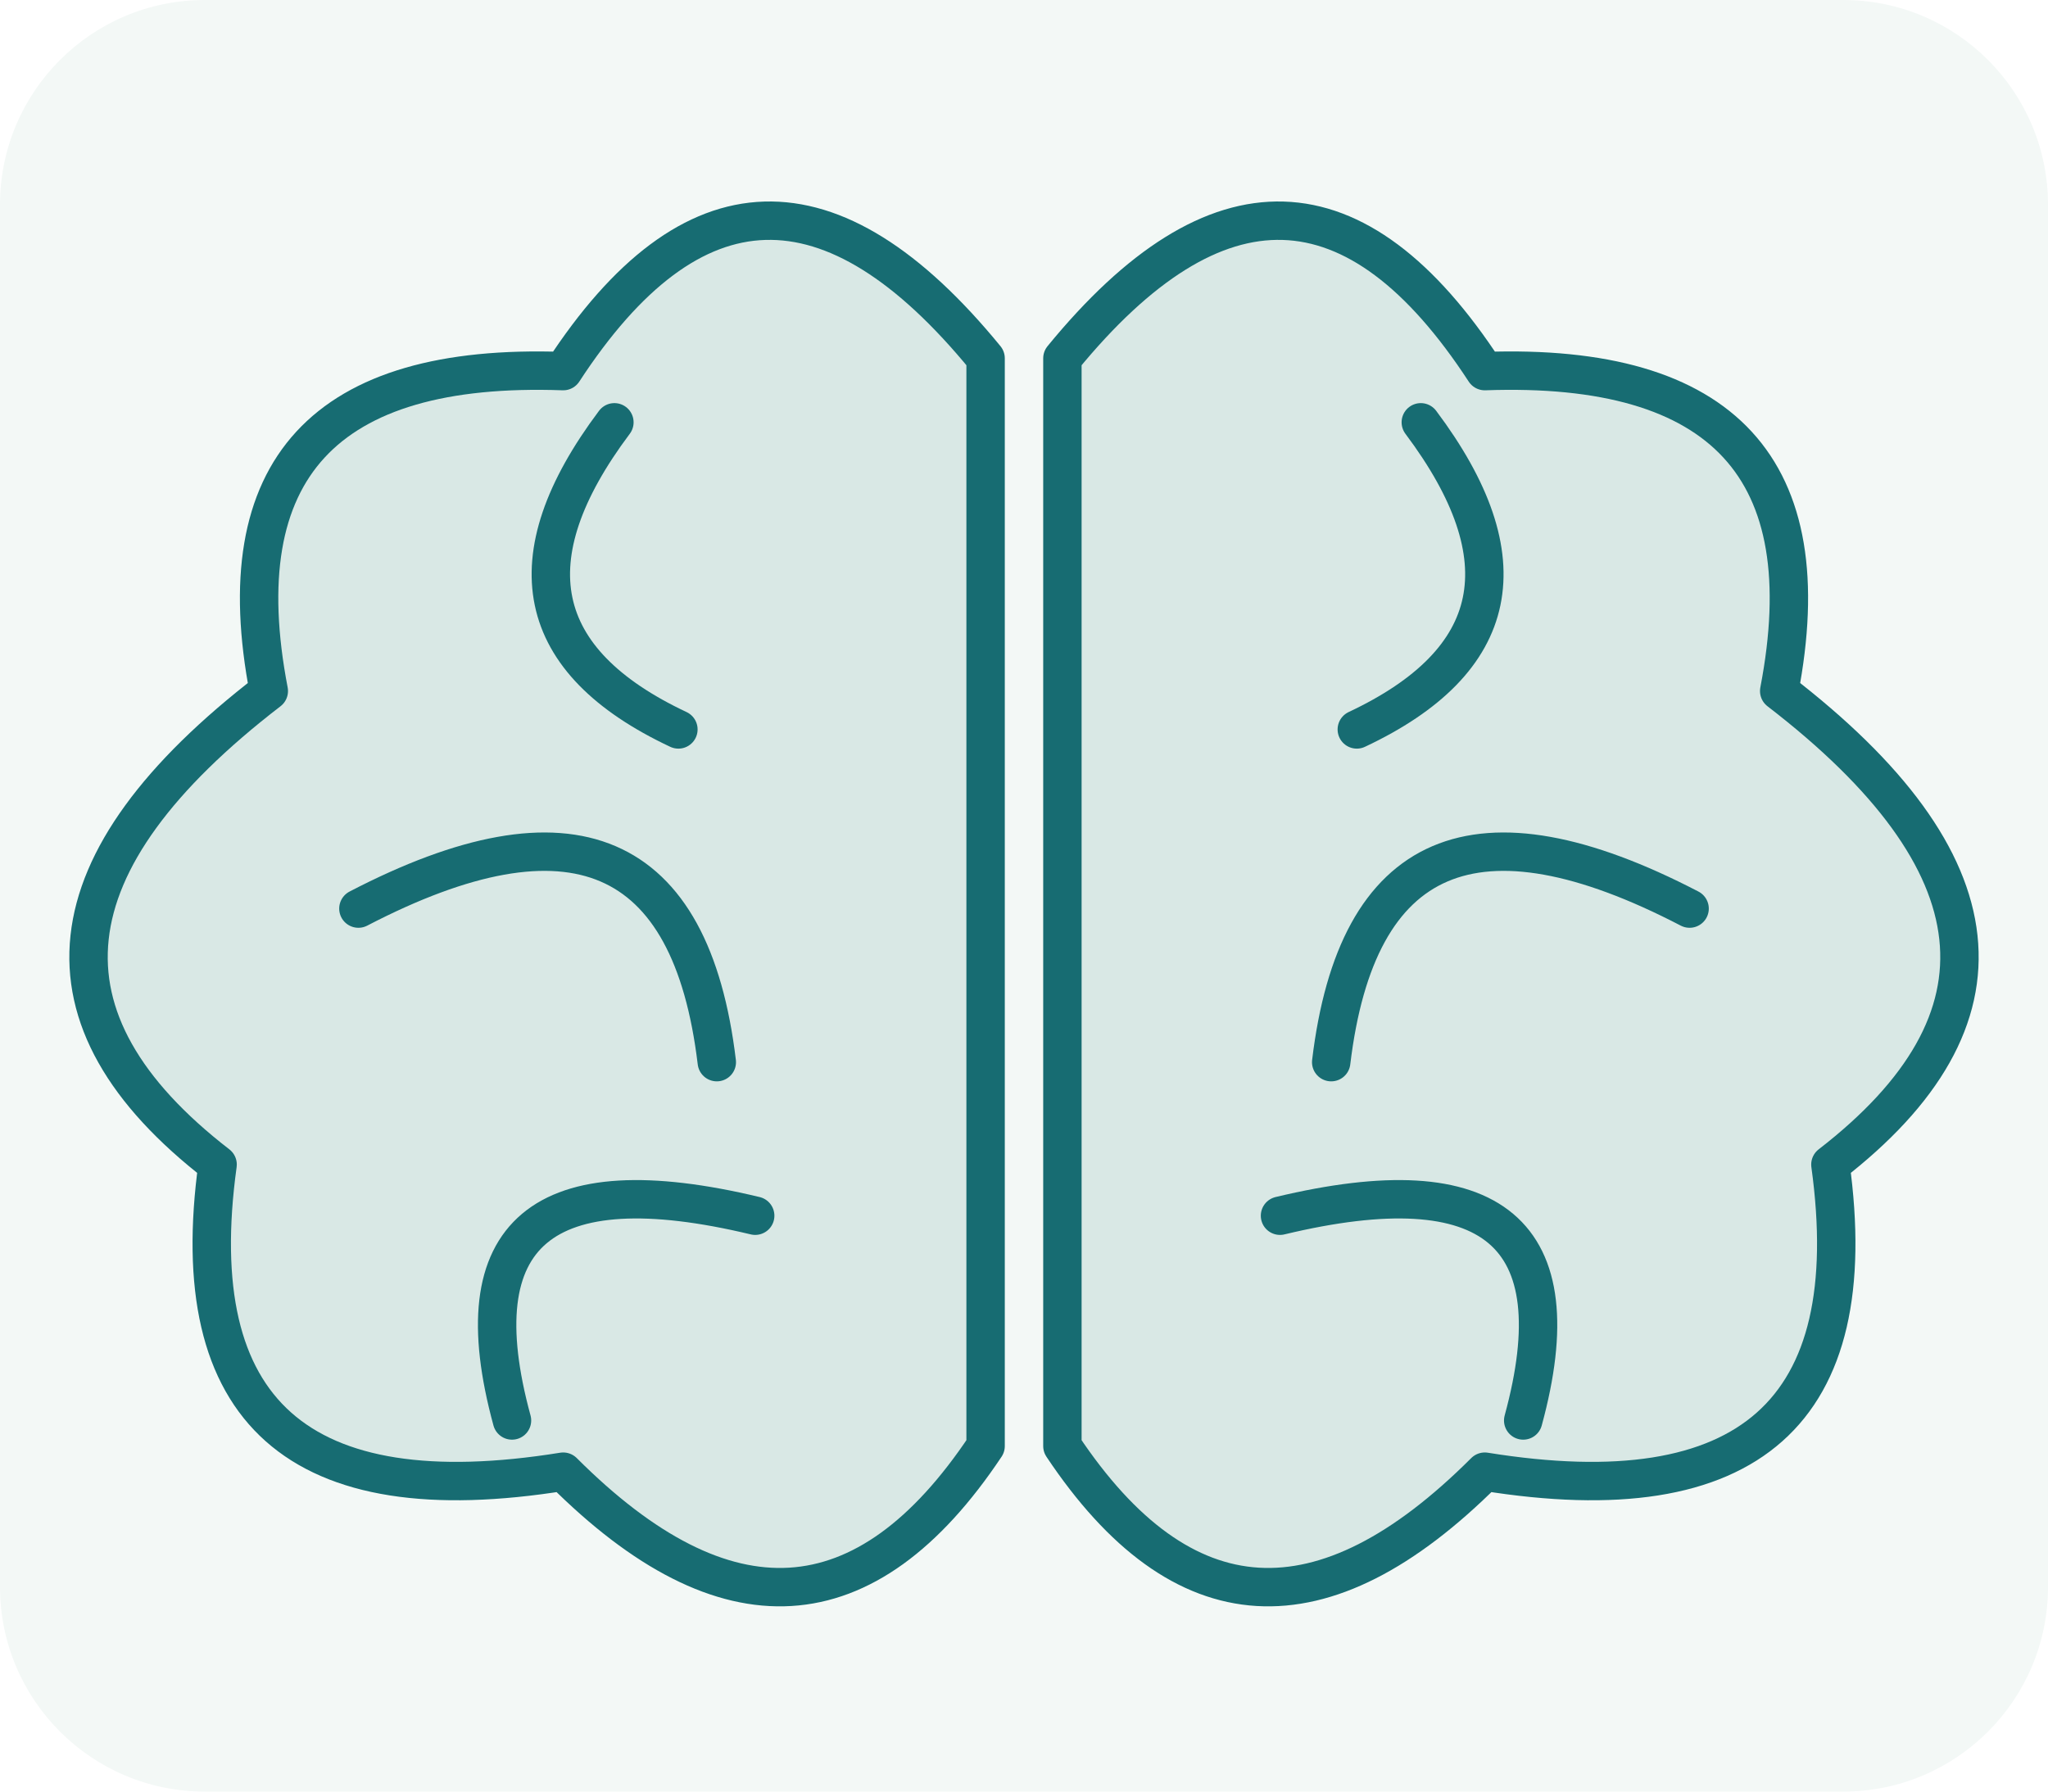
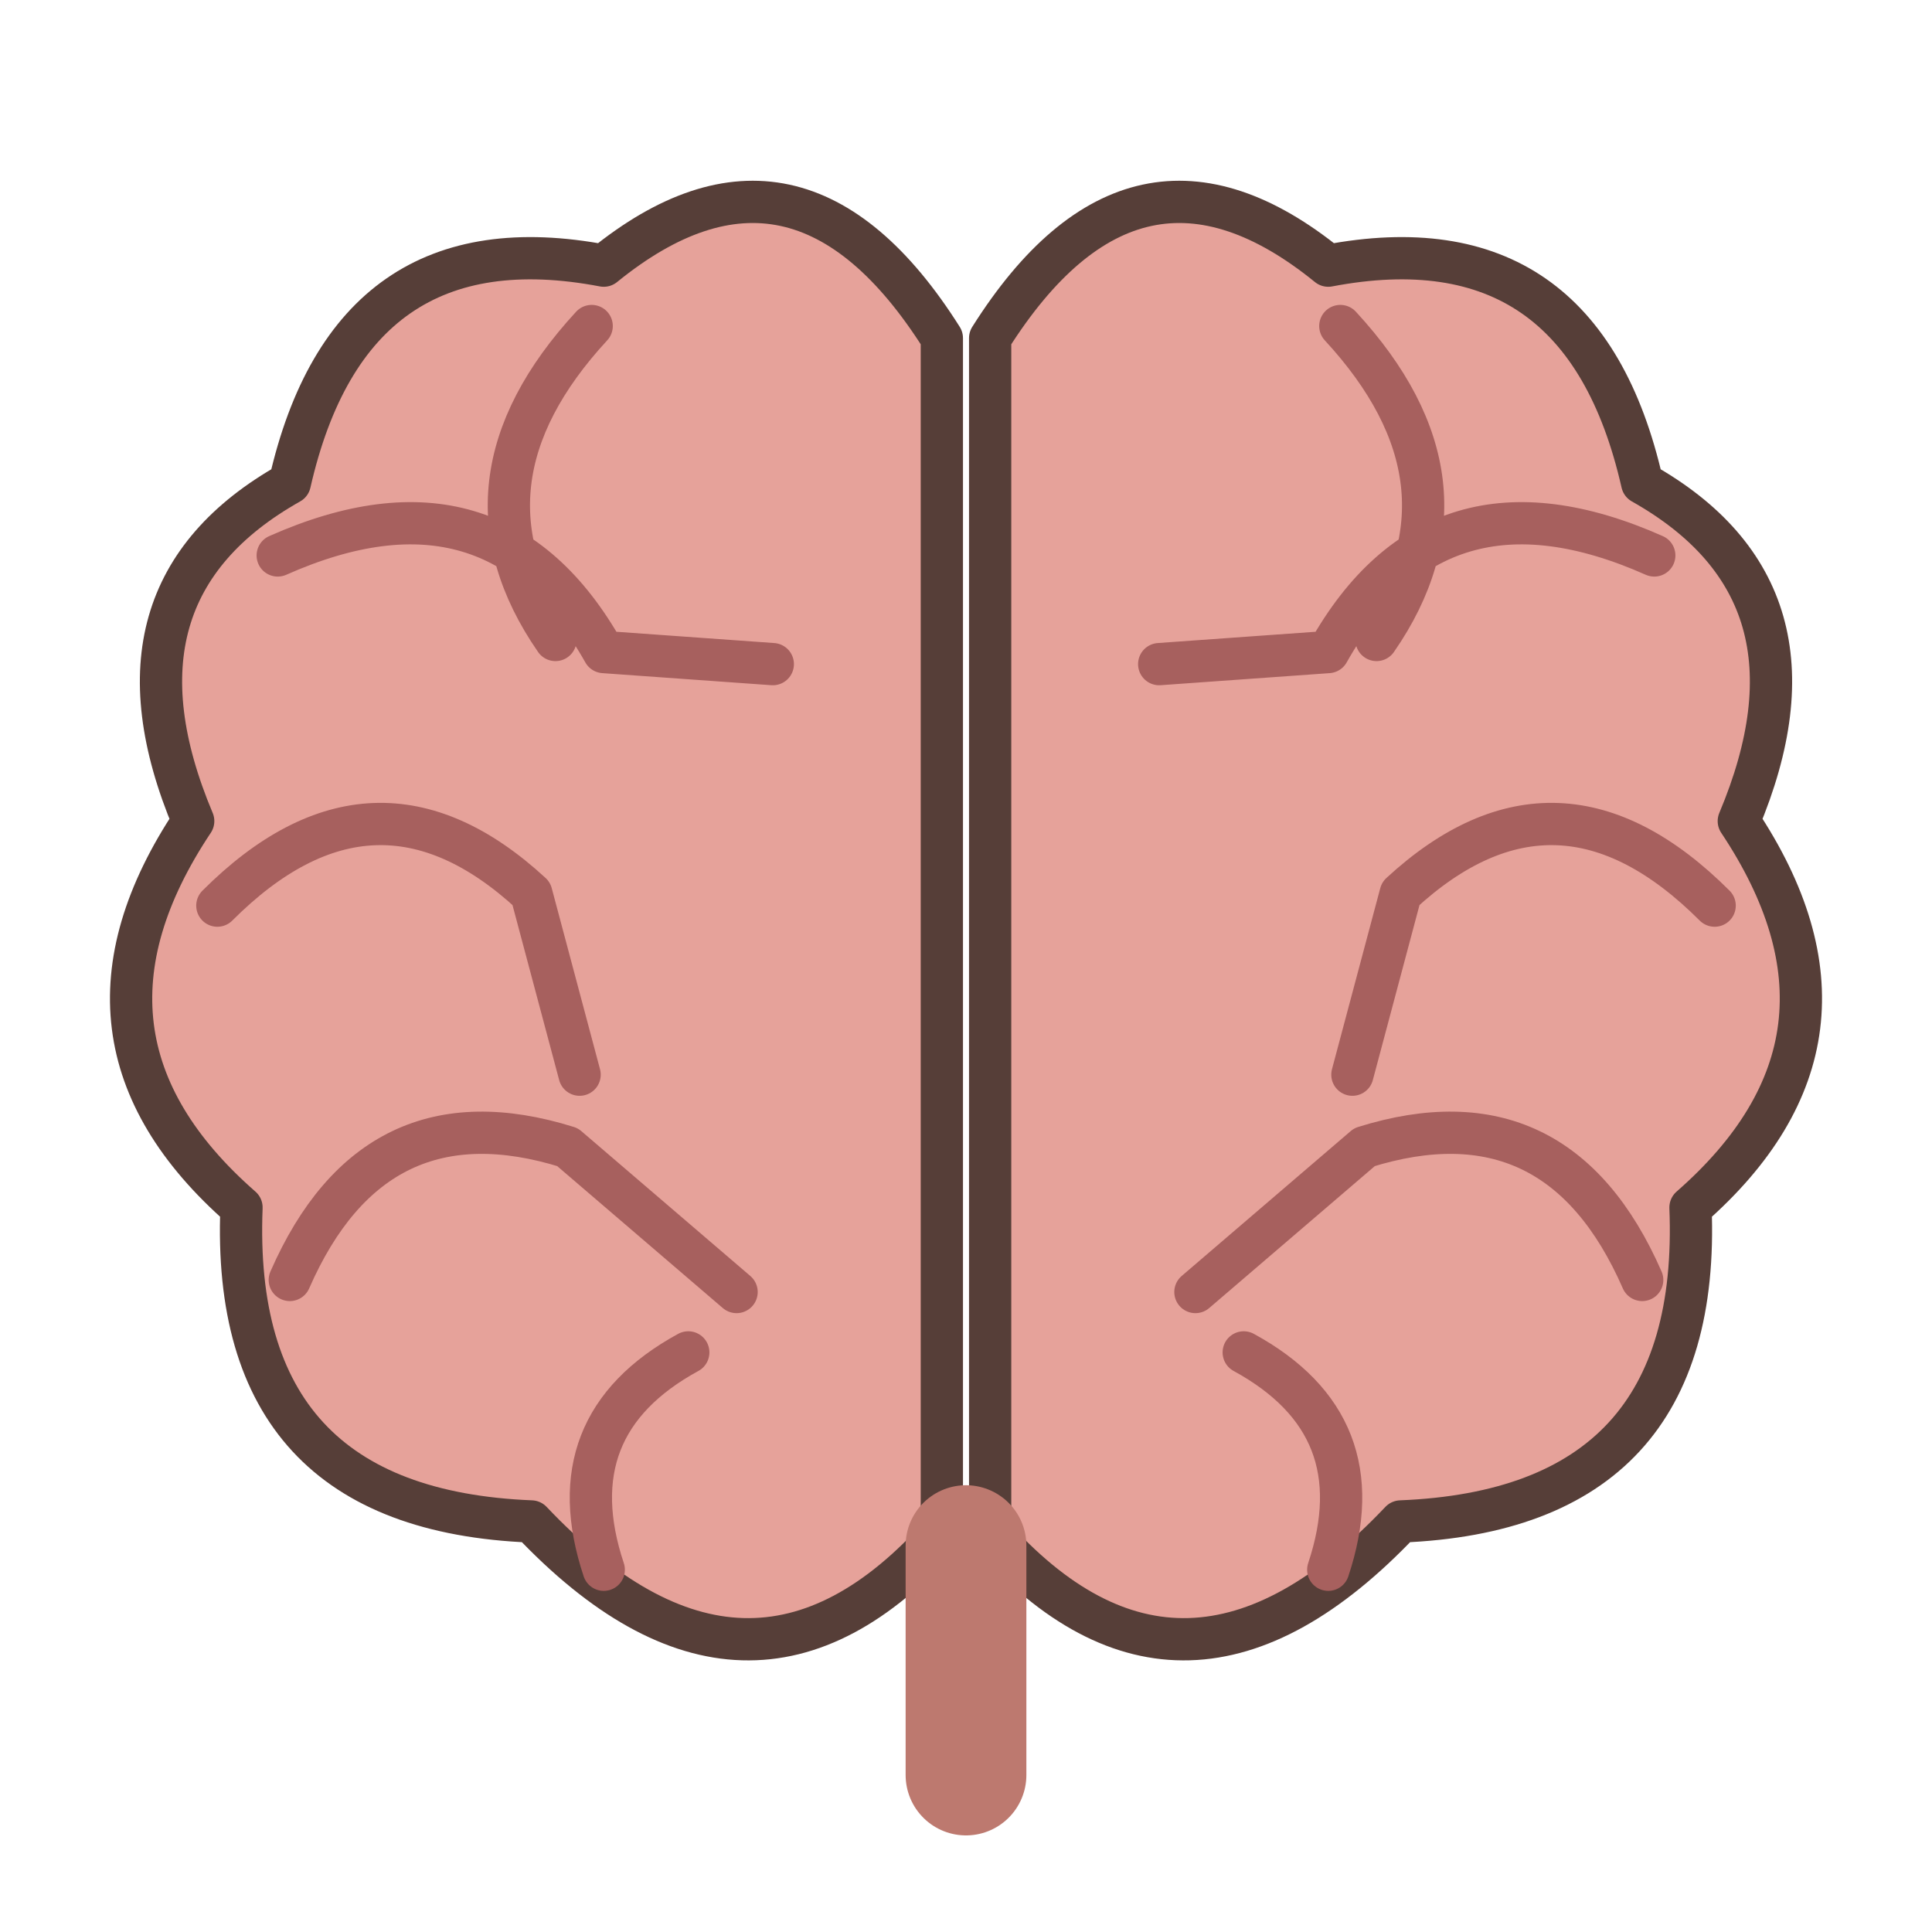
- <svg xmlns="http://www.w3.org/2000/svg" viewBox="0 0 160 140">
-   <rect width="160" height="140" rx="16" fill="#f3f8f6" />
-   <g stroke="#176c72" stroke-width="3" stroke-linecap="round" stroke-linejoin="round">
-     <path d="M77 28q-18-22-33 1-28-1-23 25-26 20-4 37-4 29 27 24 19 19 33-2Zm6 0q18-22 33 1 28-1 23 25 26 20 4 37 4 29-27 24-19 19-33-2Z" fill="#d9e8e5" />
-     <path d="M48 33q-12 16 5 24M28 71q25-13 28 12M40 111q-6-22 19-16M111 33q12 16-5 24M132 71q-25-13-28 12M119 111q6-22-19-16" fill="none" />
+ <svg xmlns="http://www.w3.org/2000/svg" viewBox="0 0 160 160" role="img">
+   <g stroke="#563e38" stroke-width="3.5" stroke-linecap="round" stroke-linejoin="round">
+     <path d="M78 28Q66 9 50 22 29 18 24 40 8 49 16 68 4 86 20 100 19 125 44 126 62 145 78 127Zm4 0q12-19 28-6 21-4 26 18 16 9 8 28 12 18-4 32 1 25-24 26-18 19-34 1Z" fill="#e6a29a" />
+     <path d="M80 128v19" stroke="#bd796f" stroke-width="10" />
+     <path d="M49 27q-12 13-3 26M23 46q18-8 27 8l14 1m-46 20q13-13 26-1l4 15m-24 17q7-16 23-11l14 12m-11 23q-4-12 7-18M111 27q12 13 3 26m23-7q-18-8-27 8l-14 1m46 20q-13-13-26-1l-4 15m24 17q-7-16-23-11l-14 12m11 23q4-12-7-18" fill="none" stroke="#a7605e" />
  </g>
</svg>
